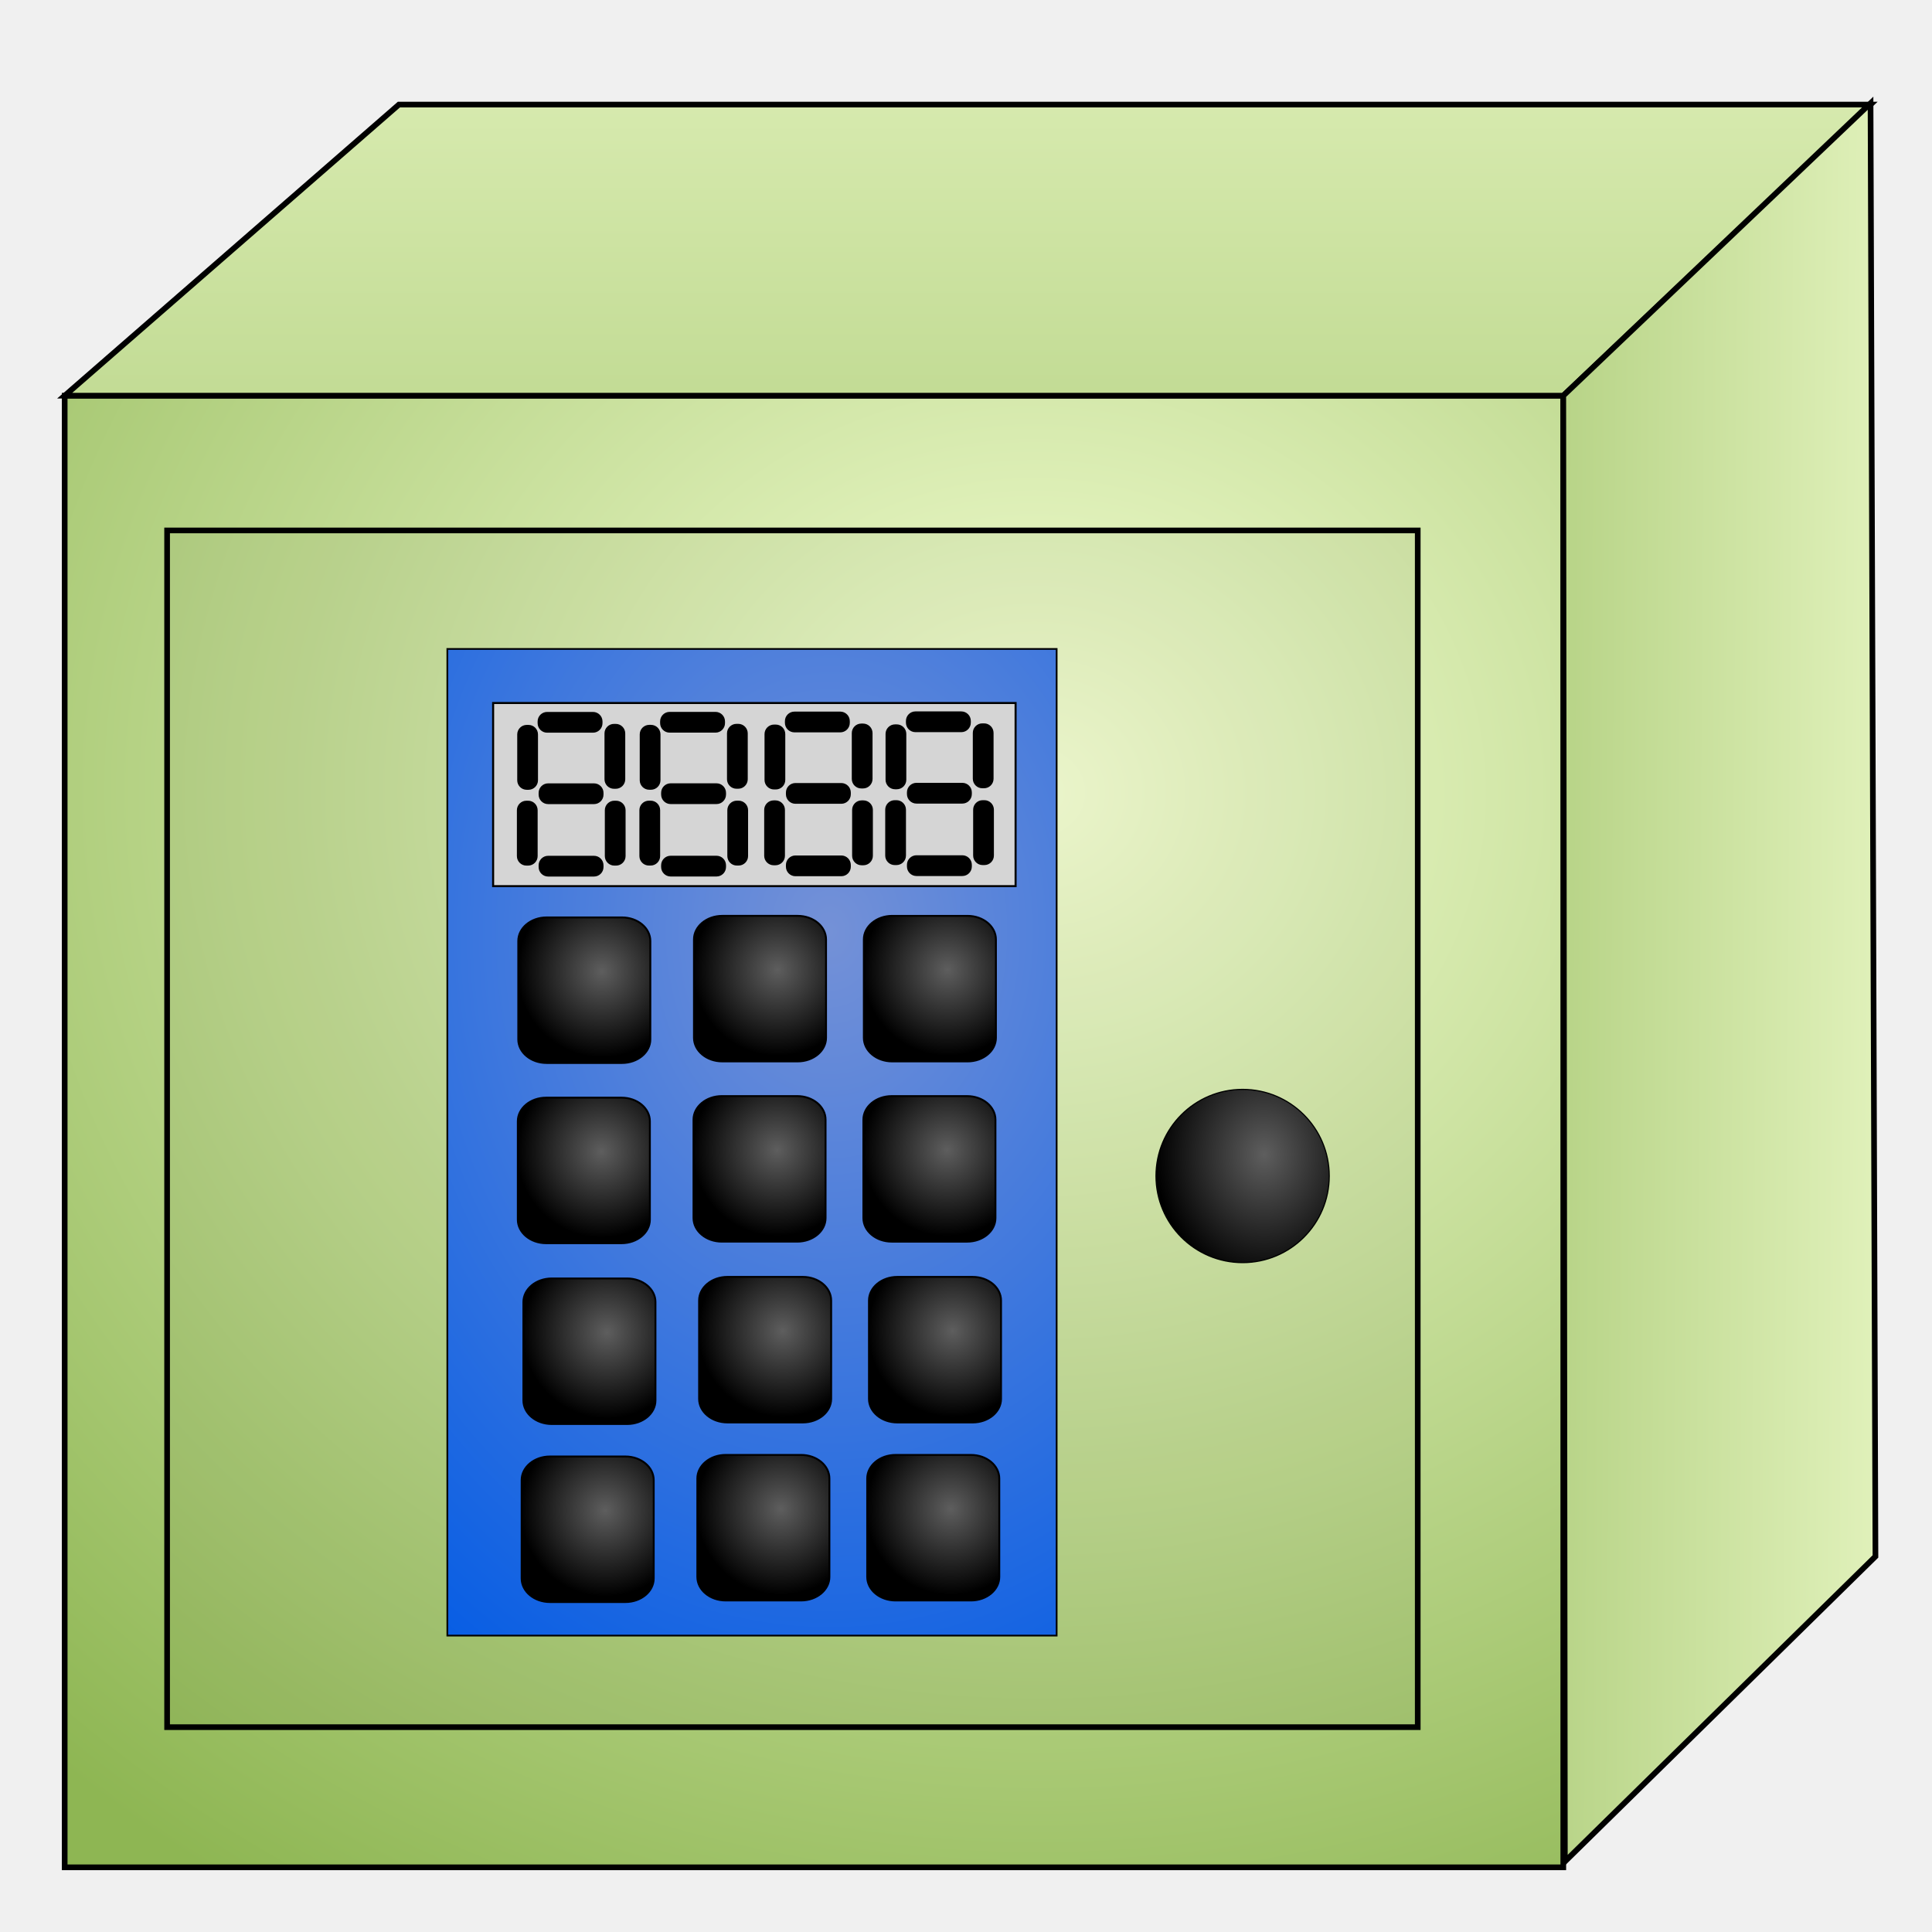
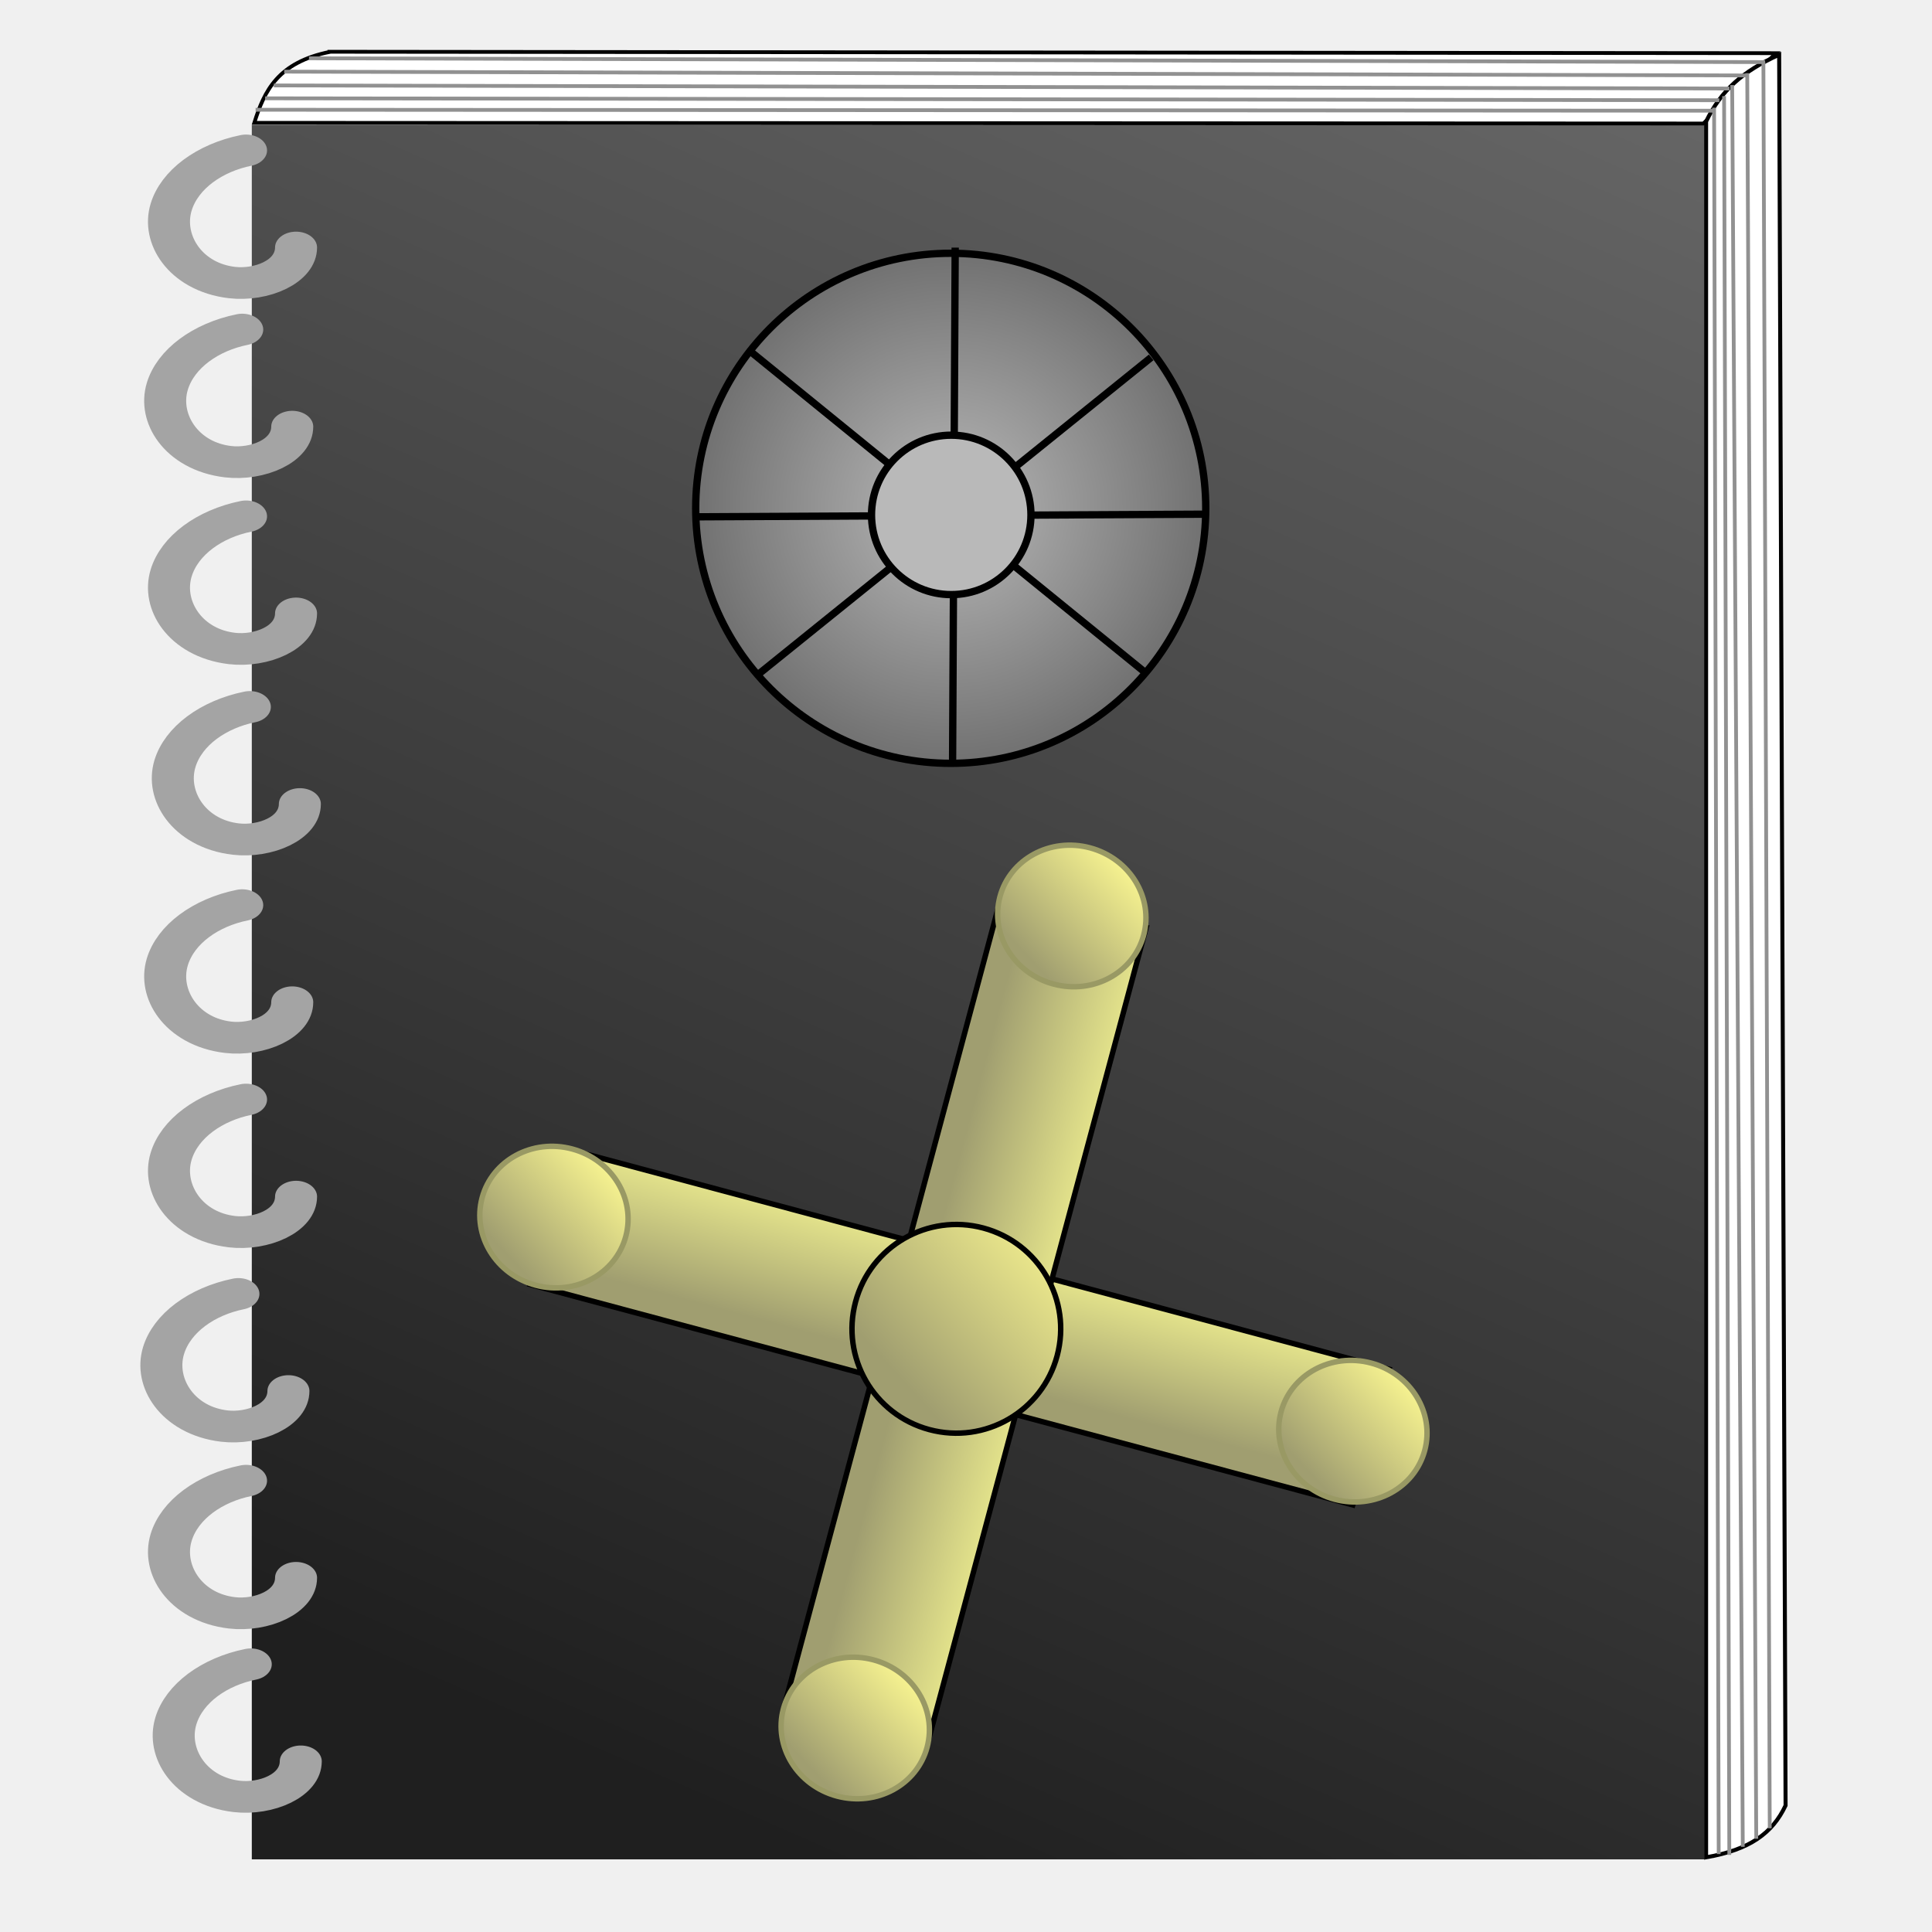
- <svg xmlns="http://www.w3.org/2000/svg" xmlns:ns1="http://www.openswatchbook.org/uri/2009/osb" xmlns:xlink="http://www.w3.org/1999/xlink" width="1024" height="1024" viewBox="0 0 1024 1024" id="svg2" version="1.1">
+ <svg xmlns="http://www.w3.org/2000/svg" xmlns:xlink="http://www.w3.org/1999/xlink" width="512" height="512" viewBox="0 0 512 512" id="svg2" version="1.1">
  <defs id="defs4">
-     <linearGradient id="linearGradient4629" ns1:paint="gradient">
-       <stop id="stop4631" offset="0" style="stop-color:#f4ffd3;stop-opacity:1" />
-       <stop id="stop4633" offset="1" style="stop-color:#8eb653;stop-opacity:1" />
+     <linearGradient id="linearGradient4424">
+       <stop style="stop-color:#a09e70;stop-opacity:1;" offset="0" id="stop4426" />
+       <stop style="stop-color:#fffb93;stop-opacity:1" offset="1" id="stop4428" />
    </linearGradient>
-     <linearGradient ns1:paint="gradient" id="linearGradient4617">
-       <stop style="stop-color:#e1f0b5;stop-opacity:1" offset="0" id="stop4619" />
-       <stop style="stop-color:#93b367;stop-opacity:1" offset="1" id="stop4621" />
+     <linearGradient id="linearGradient4364">
+       <stop style="stop-color:#a09e70;stop-opacity:1" offset="0" id="stop4344" />
+       <stop style="stop-color:#ffff96;stop-opacity:1" offset="1" id="stop4346" />
    </linearGradient>
-     <linearGradient ns1:paint="gradient" id="linearGradient4253">
-       <stop style="stop-color:#7491d7;stop-opacity:1" offset="0" id="stop4255" />
-       <stop style="stop-color:#005ae5;stop-opacity:1" offset="1" id="stop4257" />
+     <linearGradient id="linearGradient4322">
+       <stop style="stop-color:#b9b9b9;stop-opacity:1" offset="0" id="stop4324" />
+       <stop style="stop-color:#717171;stop-opacity:1" offset="1" id="stop4326" />
    </linearGradient>
-     <linearGradient id="linearGradient4164" ns1:paint="gradient">
-       <stop id="stop4243" offset="0" style="stop-color:#fefffb;stop-opacity:1" />
-       <stop id="stop4245" offset="1" style="stop-color:#ddffac;stop-opacity:1" />
+     <linearGradient id="linearGradient4138">
+       <stop style="stop-color:#1f1f1f;stop-opacity:1" offset="0" id="stop4140" />
+       <stop style="stop-color:#8a8a8a;stop-opacity:1" offset="1" id="stop4142" />
    </linearGradient>
-     <linearGradient id="linearGradient4221">
-       <stop style="stop-color:#5e5e5e;stop-opacity:1" offset="0" id="stop4223" />
-       <stop style="stop-color:#000000;stop-opacity:1" offset="1" id="stop4225" />
-     </linearGradient>
-     <linearGradient xlink:href="#linearGradient4629" id="linearGradient4184" x1="946.901" y1="-148.786" x2="946.901" y2="646.648" gradientUnits="userSpaceOnUse" />
-     <linearGradient xlink:href="#linearGradient4629" id="linearGradient4192" x1="1079.499" y1="568.126" x2="651.929" y2="565.269" gradientUnits="userSpaceOnUse" />
-     <radialGradient xlink:href="#linearGradient4221" id="radialGradient4227" cx="694.286" cy="652.362" fx="694.286" fy="652.362" r="46.214" gradientUnits="userSpaceOnUse" gradientTransform="matrix(1.247296,-5.045614e-7,6.0459824e-7,1.494591,-195.9378,-334.7737)" />
-     <radialGradient xlink:href="#linearGradient4253" id="radialGradient4251" cx="445.714" cy="538.771" fx="445.714" fy="538.771" r="223.357" gradientTransform="matrix(1.710613,0.00485358,-0.00620266,2.186091,-319.1214,-657.6376)" gradientUnits="userSpaceOnUse" />
-     <radialGradient xlink:href="#linearGradient4221" id="radialGradient4476" cx="327.143" cy="563.276" fx="327.143" fy="563.276" r="35.5" gradientTransform="matrix(1.261414,0.01980246,-0.02012078,1.28169,-82.34851,-185.2343)" gradientUnits="userSpaceOnUse" />
-     <radialGradient xlink:href="#linearGradient4221" id="radialGradient4476-4" cx="327.143" cy="563.276" fx="327.143" fy="563.276" r="35.5" gradientTransform="matrix(1.261414,0.01980246,-0.02012078,1.28169,10.77414,-186.0669)" gradientUnits="userSpaceOnUse" />
-     <radialGradient xlink:href="#linearGradient4221" id="radialGradient4476-5" cx="327.143" cy="563.276" fx="327.143" fy="563.276" r="35.5" gradientTransform="matrix(1.261414,0.01980246,-0.02012078,1.28169,100.8139,-186.0617)" gradientUnits="userSpaceOnUse" />
-     <radialGradient xlink:href="#linearGradient4221" id="radialGradient4476-5-1" cx="327.143" cy="563.276" fx="327.143" fy="563.276" r="35.5" gradientTransform="matrix(1.261414,0.01980246,-0.02012078,1.28169,100.5686,-90.53379)" gradientUnits="userSpaceOnUse" />
-     <radialGradient xlink:href="#linearGradient4221" id="radialGradient4476-4-9" cx="327.143" cy="563.276" fx="327.143" fy="563.276" r="35.5" gradientTransform="matrix(1.261414,0.01980246,-0.02012078,1.28169,10.52877,-90.53898)" gradientUnits="userSpaceOnUse" />
-     <radialGradient xlink:href="#linearGradient4221" id="radialGradient4476-2" cx="327.143" cy="563.276" fx="327.143" fy="563.276" r="35.5" gradientTransform="matrix(1.261414,0.01980246,-0.02012078,1.28169,-82.59388,-89.70638)" gradientUnits="userSpaceOnUse" />
-     <radialGradient xlink:href="#linearGradient4221" id="radialGradient4476-5-3" cx="327.143" cy="563.276" fx="327.143" fy="563.276" r="35.5" gradientTransform="matrix(1.261414,0.01980246,-0.02012078,1.28169,103.5282,5.295452)" gradientUnits="userSpaceOnUse" />
-     <radialGradient xlink:href="#linearGradient4221" id="radialGradient4476-4-7" cx="327.143" cy="563.276" fx="327.143" fy="563.276" r="35.5" gradientTransform="matrix(1.261414,0.01980246,-0.02012078,1.28169,13.48842,5.290262)" gradientUnits="userSpaceOnUse" />
-     <radialGradient xlink:href="#linearGradient4221" id="radialGradient4476-9" cx="327.143" cy="563.276" fx="327.143" fy="563.276" r="35.5" gradientTransform="matrix(1.261414,0.01980246,-0.02012078,1.28169,-79.63423,6.122862)" gradientUnits="userSpaceOnUse" />
-     <radialGradient xlink:href="#linearGradient4221" id="radialGradient4476-5-16" cx="327.143" cy="563.276" fx="327.143" fy="563.276" r="35.5" gradientTransform="matrix(1.261414,0.01980246,-0.02012078,1.28169,102.5996,99.6526)" gradientUnits="userSpaceOnUse" />
-     <radialGradient xlink:href="#linearGradient4221" id="radialGradient4476-4-1" cx="327.143" cy="563.276" fx="327.143" fy="563.276" r="35.5" gradientTransform="matrix(1.261414,0.01980246,-0.02012078,1.28169,12.55984,99.64741)" gradientUnits="userSpaceOnUse" />
-     <radialGradient xlink:href="#linearGradient4221" id="radialGradient4476-0" cx="327.143" cy="563.276" fx="327.143" fy="563.276" r="35.5" gradientTransform="matrix(1.261414,0.01980246,-0.02012078,1.28169,-80.56281,100.48)" gradientUnits="userSpaceOnUse" />
-     <radialGradient xlink:href="#linearGradient4629" id="radialGradient4637" cx="550.336" cy="464.76" fx="550.336" fy="464.76" r="398.643" gradientTransform="matrix(1.942706,0.01962398,-0.01759854,1.742192,-512.356,-372.2326)" gradientUnits="userSpaceOnUse" />
+     <linearGradient xlink:href="#linearGradient4138" id="linearGradient4144" x1="133.86" y1="988.217" x2="448.998" y2="267.979" gradientUnits="userSpaceOnUse" gradientTransform="translate(-6,6)" />
+     <radialGradient xlink:href="#linearGradient4322" id="radialGradient4328" cx="266.175" cy="709.415" fx="266.175" fy="709.415" r="34.85" gradientUnits="userSpaceOnUse" gradientTransform="matrix(1.939313,0,0,1.939313,-264.2455,-700.711)" />
+     <linearGradient xlink:href="#linearGradient4364" id="linearGradient4348" x1="268.701" y1="853.362" x2="268.701" y2="833.159" gradientUnits="userSpaceOnUse" gradientTransform="matrix(1.212961,0,0,2.141623,153.0295,-1019.901)" />
+     <linearGradient xlink:href="#linearGradient4364" id="linearGradient4348-4" x1="268.701" y1="853.362" x2="268.701" y2="833.159" gradientUnits="userSpaceOnUse" gradientTransform="matrix(1.21273,0,0,2.257614,470.1275,-2391.278)" />
+     <linearGradient xlink:href="#linearGradient4424" id="linearGradient4430" x1="259.109" y1="863.464" x2="282.333" y2="827.098" gradientUnits="userSpaceOnUse" gradientTransform="matrix(1.440702,0,0,1.440702,93.05249,-430.0216)" />
+     <linearGradient xlink:href="#linearGradient4424" id="linearGradient4440-4" x1="338.932" y1="861.423" x2="352.31" y2="840.754" gradientUnits="userSpaceOnUse" gradientTransform="matrix(1.626179,0,0,1.541562,-76.57641,-627.9038)" />
+     <linearGradient xlink:href="#linearGradient4424" id="linearGradient4440-4-9" x1="338.932" y1="861.423" x2="352.31" y2="840.754" gradientUnits="userSpaceOnUse" gradientTransform="matrix(1.626179,0,0,1.541562,30.71263,-515.2996)" />
+     <linearGradient xlink:href="#linearGradient4424" id="linearGradient4440-4-8" x1="338.932" y1="861.423" x2="352.31" y2="840.754" gradientUnits="userSpaceOnUse" gradientTransform="matrix(1.626179,0,0,1.541562,-76.31092,-405.1889)" />
+     <linearGradient xlink:href="#linearGradient4424" id="linearGradient4440-4-7" x1="338.932" y1="861.423" x2="352.31" y2="840.754" gradientUnits="userSpaceOnUse" gradientTransform="matrix(1.626179,0,0,1.541562,-188.4798,-515.2996)" />
  </defs>
-   <g id="layer1" transform="translate(0,-28.36216)">
-     <rect style="fill:url(#radialGradient4637);fill-rule:evenodd;stroke:#000000;stroke-width:3;stroke-linecap:butt;stroke-linejoin:miter;stroke-opacity:1;fill-opacity:1;stroke-miterlimit:4;stroke-dasharray:none" id="rect3344" width="794.286" height="780" x="34.286" y="238.076" />
-     <path style="fill:url(#linearGradient4184);fill-opacity:1;stroke:#000000;stroke-opacity:1;stroke-width:3;stroke-miterlimit:4;stroke-dasharray:none" d="m 211.429,83.791 780,0 -162.857,154.286 -794.286,0 z" id="rect4172" />
-     <path style="fill:url(#linearGradient4192);fill-opacity:1.0;stroke:#000000;stroke-opacity:1;stroke-width:3;stroke-miterlimit:4;stroke-dasharray:none" d="m 828.571,238.076 162.857,-155 2.6,770.236 -164.62,161.733 z" id="rect4175" />
-     <rect style="fill:#000000;fill-opacity:0.04;stroke:#000000;stroke-opacity:1;stroke-width:3;stroke-miterlimit:4;stroke-dasharray:none" id="rect4213" width="662.857" height="634.286" x="88.571" y="309.505" />
-     <rect style="fill:url(#radialGradient4251);fill-opacity:1;stroke:#000000;stroke-width:0.914;stroke-opacity:1" id="rect4215" width="322.943" height="522.943" x="237.1" y="372.319" />
-     <circle style="fill:url(#radialGradient4227);fill-opacity:1;stroke:#000000;stroke-width:0.618;stroke-opacity:1" id="path4219" cx="658.613" cy="651.669" r="45.905" />
-     <rect style="fill:#d5d5d5;fill-opacity:1;stroke:#000000;stroke-width:1.08;stroke-opacity:1" id="rect4259" width="276.919" height="97.063" x="261.367" y="400.974" />
-     <rect style="fill:#000000;fill-opacity:1;stroke:#000000;stroke-width:0.966;stroke-opacity:1" id="rect4261" width="10.034" height="33.427" x="274.626" y="413.06" ry="4.558" />
-     <rect style="fill:#000000;fill-opacity:1;stroke:#000000;stroke-width:0.966;stroke-opacity:1" id="rect4261-9" width="10.034" height="33.427" x="274.447" y="453.238" ry="4.558" />
-     <rect style="fill:#000000;fill-opacity:1;stroke:#000000;stroke-width:0.966;stroke-opacity:1" id="rect4261-1" width="10.034" height="33.427" x="320.876" y="412.524" ry="4.558" />
-     <rect style="fill:#000000;fill-opacity:1;stroke:#000000;stroke-width:0.966;stroke-opacity:1" id="rect4261-9-9" width="10.034" height="33.427" x="321.055" y="453.238" ry="4.558" />
-     <rect style="fill:#000000;fill-opacity:1;stroke:#000000;stroke-width:0.966;stroke-opacity:1" id="rect4261-1-1" width="10.034" height="33.427" x="-416.218" y="285.43" ry="4.558" transform="matrix(0,-1,1,0,0,0)" />
-     <rect style="fill:#000000;fill-opacity:1;stroke:#000000;stroke-width:0.966;stroke-opacity:1" id="rect4261-1-1-5" width="10.034" height="33.427" x="-454.075" y="285.965" ry="4.558" transform="matrix(0,-1,1,0,0,0)" />
-     <rect style="fill:#000000;fill-opacity:1;stroke:#000000;stroke-width:0.966;stroke-opacity:1" id="rect4261-1-1-2" width="10.034" height="33.427" x="-492.468" y="285.965" ry="4.558" transform="matrix(0,-1,1,0,0,0)" />
-     <rect style="fill:#000000;fill-opacity:1;stroke:#000000;stroke-width:0.966;stroke-opacity:1" id="rect4261-7" width="10.034" height="33.427" x="339.554" y="413.034" ry="4.558" />
-     <rect style="fill:#000000;fill-opacity:1;stroke:#000000;stroke-width:0.966;stroke-opacity:1" id="rect4261-9-5" width="10.034" height="33.427" x="339.375" y="453.213" ry="4.558" />
-     <rect style="fill:#000000;fill-opacity:1;stroke:#000000;stroke-width:0.966;stroke-opacity:1" id="rect4261-1-6" width="10.034" height="33.427" x="385.804" y="412.499" ry="4.558" />
-     <rect style="fill:#000000;fill-opacity:1;stroke:#000000;stroke-width:0.966;stroke-opacity:1" id="rect4261-9-9-5" width="10.034" height="33.427" x="385.982" y="453.213" ry="4.558" />
-     <rect style="fill:#000000;fill-opacity:1;stroke:#000000;stroke-width:0.966;stroke-opacity:1" id="rect4261-1-1-8" width="10.034" height="33.427" x="-416.193" y="350.357" ry="4.558" transform="matrix(0,-1,1,0,0,0)" />
-     <rect style="fill:#000000;fill-opacity:1;stroke:#000000;stroke-width:0.966;stroke-opacity:1" id="rect4261-1-1-5-5" width="10.034" height="33.427" x="-454.05" y="350.893" ry="4.558" transform="matrix(0,-1,1,0,0,0)" />
-     <rect style="fill:#000000;fill-opacity:1;stroke:#000000;stroke-width:0.966;stroke-opacity:1" id="rect4261-1-1-2-3" width="10.034" height="33.427" x="-492.443" y="350.893" ry="4.558" transform="matrix(0,-1,1,0,0,0)" />
-     <rect style="fill:#000000;fill-opacity:1;stroke:#000000;stroke-width:0.966;stroke-opacity:1" id="rect4261-94" width="10.034" height="33.427" x="405.698" y="412.886" ry="4.558" />
-     <rect style="fill:#000000;fill-opacity:1;stroke:#000000;stroke-width:0.966;stroke-opacity:1" id="rect4261-9-6" width="10.034" height="33.427" x="405.52" y="453.065" ry="4.558" />
-     <rect style="fill:#000000;fill-opacity:1;stroke:#000000;stroke-width:0.966;stroke-opacity:1" id="rect4261-1-16" width="10.034" height="33.427" x="451.948" y="412.351" ry="4.558" />
-     <rect style="fill:#000000;fill-opacity:1;stroke:#000000;stroke-width:0.966;stroke-opacity:1" id="rect4261-9-9-4" width="10.034" height="33.427" x="452.127" y="453.065" ry="4.558" />
-     <rect style="fill:#000000;fill-opacity:1;stroke:#000000;stroke-width:0.966;stroke-opacity:1" id="rect4261-1-1-6" width="10.034" height="33.427" x="-416.045" y="416.502" ry="4.558" transform="matrix(0,-1,1,0,0,0)" />
-     <rect style="fill:#000000;fill-opacity:1;stroke:#000000;stroke-width:0.966;stroke-opacity:1" id="rect4261-1-1-5-58" width="10.034" height="33.427" x="-453.902" y="417.038" ry="4.558" transform="matrix(0,-1,1,0,0,0)" />
-     <rect style="fill:#000000;fill-opacity:1;stroke:#000000;stroke-width:0.966;stroke-opacity:1" id="rect4261-1-1-2-0" width="10.034" height="33.427" x="-492.295" y="417.038" ry="4.558" transform="matrix(0,-1,1,0,0,0)" />
-     <rect style="fill:#000000;fill-opacity:1;stroke:#000000;stroke-width:0.966;stroke-opacity:1" id="rect4261-94-9" width="10.034" height="33.427" x="469.843" y="412.782" ry="4.558" />
-     <rect style="fill:#000000;fill-opacity:1;stroke:#000000;stroke-width:0.966;stroke-opacity:1" id="rect4261-9-6-9" width="10.034" height="33.427" x="469.664" y="452.96" ry="4.558" />
-     <rect style="fill:#000000;fill-opacity:1;stroke:#000000;stroke-width:0.966;stroke-opacity:1" id="rect4261-1-16-4" width="10.034" height="33.427" x="516.093" y="412.246" ry="4.558" />
-     <rect style="fill:#000000;fill-opacity:1;stroke:#000000;stroke-width:0.966;stroke-opacity:1" id="rect4261-9-9-4-8" width="10.034" height="33.427" x="516.272" y="452.96" ry="4.558" />
-     <rect style="fill:#000000;fill-opacity:1;stroke:#000000;stroke-width:0.966;stroke-opacity:1" id="rect4261-1-1-6-5" width="10.034" height="33.427" x="-415.94" y="480.647" ry="4.558" transform="matrix(0,-1,1,0,0,0)" />
-     <rect style="fill:#000000;fill-opacity:1;stroke:#000000;stroke-width:0.966;stroke-opacity:1" id="rect4261-1-1-5-58-4" width="10.034" height="33.427" x="-453.798" y="481.182" ry="4.558" transform="matrix(0,-1,1,0,0,0)" />
-     <rect style="fill:#000000;fill-opacity:1;stroke:#000000;stroke-width:0.966;stroke-opacity:1" id="rect4261-1-1-2-0-5" width="10.034" height="33.427" x="-492.19" y="481.182" ry="4.558" transform="matrix(0,-1,1,0,0,0)" />
-     <rect style="fill:url(#radialGradient4476);fill-opacity:1;stroke:#000000;stroke-opacity:1" id="rect4468" width="70" height="77.143" x="274.695" y="514.618" ry="12.5" rx="15" />
-     <rect style="fill:url(#radialGradient4476-4);fill-opacity:1;stroke:#000000;stroke-opacity:1" id="rect4468-5" width="70" height="77.143" x="367.817" y="513.786" ry="12.5" rx="15" />
-     <rect style="fill:url(#radialGradient4476-5);fill-opacity:1;stroke:#000000;stroke-opacity:1" id="rect4468-4" width="70" height="77.143" x="457.857" y="513.791" ry="12.5" rx="15" />
-     <rect style="fill:url(#radialGradient4476-2);fill-opacity:1;stroke:#000000;stroke-opacity:1" id="rect4468-6" width="70" height="77.143" x="274.449" y="610.146" ry="12.5" rx="15" />
-     <rect style="fill:url(#radialGradient4476-4-9);fill-opacity:1;stroke:#000000;stroke-opacity:1" id="rect4468-5-0" width="70" height="77.143" x="367.572" y="609.313" ry="12.5" rx="15" />
-     <rect style="fill:url(#radialGradient4476-5-1);fill-opacity:1;stroke:#000000;stroke-opacity:1" id="rect4468-4-8" width="70" height="77.143" x="457.612" y="609.319" ry="12.5" rx="15" />
-     <rect style="fill:url(#radialGradient4476-9);fill-opacity:1;stroke:#000000;stroke-opacity:1" id="rect4468-1" width="70" height="77.143" x="277.409" y="705.975" ry="12.5" rx="15" />
-     <rect style="fill:url(#radialGradient4476-4-7);fill-opacity:1;stroke:#000000;stroke-opacity:1" id="rect4468-5-5" width="70" height="77.143" x="370.532" y="705.143" ry="12.5" rx="15" />
-     <rect style="fill:url(#radialGradient4476-5-3);fill-opacity:1;stroke:#000000;stroke-opacity:1" id="rect4468-4-9" width="70" height="77.143" x="460.571" y="705.148" ry="12.5" rx="15" />
-     <rect style="fill:url(#radialGradient4476-0);fill-opacity:1;stroke:#000000;stroke-opacity:1" id="rect4468-67" width="70" height="77.143" x="276.48" y="800.332" ry="12.5" rx="15" />
-     <rect style="fill:url(#radialGradient4476-4-1);fill-opacity:1;stroke:#000000;stroke-opacity:1" id="rect4468-5-4" width="70" height="77.143" x="369.603" y="799.5" ry="12.5" rx="15" />
-     <rect style="fill:url(#radialGradient4476-5-16);fill-opacity:1;stroke:#000000;stroke-opacity:1" id="rect4468-4-3" width="70" height="77.143" x="459.643" y="799.505" ry="12.5" rx="15" />
+   <g id="layer1" transform="translate(0,-540.3622)">
+     <rect style="fill:url(#linearGradient4144);fill-opacity:1;stroke:none;stroke-width:3;stroke-miterlimit:4;stroke-dasharray:none;stroke-opacity:1" id="rect4136" width="384.868" height="459.619" x="66.731" y="573.489" />
+     <path style="opacity:1;fill:#ffffff;fill-opacity:1;stroke:#000000;stroke-width:1;stroke-miterlimit:4;stroke-dasharray:none;stroke-opacity:1" d="M 87.571,554.076 470.677,554.455 451.411,573.094 67.393,572.916 c 2.648,-8.438 6.206,-16.064 20.179,-18.839 z" id="rect4158" />
+     <path style="opacity:1;fill:#ffffff;fill-opacity:1;stroke:#000000;stroke-width:1.061;stroke-miterlimit:4;stroke-dasharray:none;stroke-opacity:1" d="m 452.135,572.572 c 3.939,-8.197 9.701,-13.352 19.36,-17.703 l 1.7,463.966 c -3.467,7.368 -9.535,11.741 -21.06,13.737 z" id="rect4166" />
+     <path style="fill:none;fill-rule:evenodd;stroke:#919191;stroke-width:0.999px;stroke-linecap:butt;stroke-linejoin:miter;stroke-opacity:1" d="m 67.741,569.448 386.131,0.253" id="path4169" />
+     <path style="fill:none;fill-rule:evenodd;stroke:#919191;stroke-width:1px;stroke-linecap:butt;stroke-linejoin:miter;stroke-opacity:1" d="m 70.267,566.418 385.373,0.505" id="path4171" />
+     <path style="fill:none;fill-rule:evenodd;stroke:#919191;stroke-width:1px;stroke-linecap:butt;stroke-linejoin:miter;stroke-opacity:1" d="m 72.571,563.005 385.758,0.819" id="path4173" />
+     <path style="fill:none;fill-rule:evenodd;stroke:#919191;stroke-width:1px;stroke-linecap:butt;stroke-linejoin:miter;stroke-opacity:1" d="m 75.317,559.347 387.394,1.01" id="path4175" />
+     <path style="fill:none;fill-rule:evenodd;stroke:#919191;stroke-width:1px;stroke-linecap:butt;stroke-linejoin:miter;stroke-opacity:1" d="m 81.883,555.811 385.878,1.01" id="path4177" />
+     <path style="fill:none;fill-rule:evenodd;stroke:#919191;stroke-width:1px;stroke-linecap:butt;stroke-linejoin:miter;stroke-opacity:1" d="m 454.253,568.903 1.219,462.821" id="path4179" />
+     <path style="fill:none;fill-rule:evenodd;stroke:#919191;stroke-width:1px;stroke-linecap:butt;stroke-linejoin:miter;stroke-opacity:1" d="m 456.9,565.837 1.385,466.097" id="path4181" />
+     <path style="fill:none;fill-rule:evenodd;stroke:#919191;stroke-width:1px;stroke-linecap:butt;stroke-linejoin:miter;stroke-opacity:1" d="m 459.043,562.9 2.814,466.89" id="path4183" />
+     <path style="fill:none;fill-rule:evenodd;stroke:#919191;stroke-width:1px;stroke-linecap:butt;stroke-linejoin:miter;stroke-opacity:1" d="m 463.033,559.747 2.395,467.901" id="path4185" />
+     <path style="fill:none;fill-rule:evenodd;stroke:#919191;stroke-width:1px;stroke-linecap:butt;stroke-linejoin:miter;stroke-opacity:1" d="M 467.319,556.724 469,1024.877" id="path4187" />
+     <circle style="opacity:1;fill:url(#radialGradient4328);fill-opacity:1;stroke:#000000;stroke-width:1.939;stroke-linecap:round;stroke-miterlimit:4;stroke-dasharray:none;stroke-opacity:1" id="path4320" cx="251.952" cy="675.068" r="67.586" />
+     <path style="fill:none;fill-rule:evenodd;stroke:#000000;stroke-width:1.939px;stroke-linecap:butt;stroke-linejoin:miter;stroke-opacity:1" d="m 199.112,633.685 103.892,84.499" id="path4330" />
+     <path style="fill:none;fill-rule:evenodd;stroke:#000000;stroke-width:1.939px;stroke-linecap:butt;stroke-linejoin:miter;stroke-opacity:1" d="M 305.081,635.07 201.19,718.876" id="path4332" />
+     <path style="fill:none;fill-rule:evenodd;stroke:#000000;stroke-width:1.939px;stroke-linecap:butt;stroke-linejoin:miter;stroke-opacity:1" d="m 253.136,605.98 -0.693,136.445" id="path4334" />
+     <path style="fill:none;fill-rule:evenodd;stroke:#000000;stroke-width:1.939px;stroke-linecap:butt;stroke-linejoin:miter;stroke-opacity:1" d="m 185.26,677.319 134.367,-0.693" id="path4336" />
+     <circle style="opacity:1;fill:#b9b9b9;fill-opacity:1;stroke:#000000;stroke-width:1.939;stroke-linecap:round;stroke-miterlimit:4;stroke-dasharray:none;stroke-opacity:1" id="path4338" cx="252.087" cy="676.815" r="21.125" />
+     <rect style="opacity:1;fill:url(#linearGradient4348);fill-opacity:1;stroke:#000000;stroke-width:1.441;stroke-linecap:round;stroke-miterlimit:4;stroke-dasharray:none;stroke-opacity:1" id="rect4340" width="225.695" height="37.209" x="363.655" y="777.176" transform="matrix(0.9659258,0.258819,-0.258819,0.9659258,0,0)" />
+     <rect style="opacity:1;fill:url(#linearGradient4348-4);fill-opacity:1;stroke:#000000;stroke-width:1.441;stroke-linecap:round;stroke-miterlimit:4;stroke-dasharray:none;stroke-opacity:1" id="rect4340-9" width="225.652" height="39.224" x="680.713" y="-496.871" transform="matrix(-0.258819,0.9659258,-0.9659258,-0.258819,0,0)" />
+     <circle style="opacity:1;fill:url(#linearGradient4430);fill-opacity:1;stroke:#000000;stroke-width:1.441;stroke-linecap:round;stroke-miterlimit:4;stroke-dasharray:none;stroke-opacity:1" id="path4414" cx="475.804" cy="796.508" r="27.651" transform="matrix(0.9659258,0.258819,-0.258819,0.9659258,0,0)" />
+     <ellipse style="opacity:1;fill:url(#linearGradient4440-4);fill-opacity:1;stroke:#999964;stroke-width:1.441;stroke-linecap:round;stroke-miterlimit:4;stroke-dasharray:none;stroke-opacity:1" id="path4432-9" cx="477.043" cy="682.904" rx="19.712" ry="18.687" transform="matrix(0.9659258,0.258819,-0.258819,0.9659258,0,0)" />
+     <ellipse style="opacity:1;fill:url(#linearGradient4440-4-9);fill-opacity:1;stroke:#999964;stroke-width:1.441;stroke-linecap:round;stroke-miterlimit:4;stroke-dasharray:none;stroke-opacity:1" id="path4432-9-5" cx="584.332" cy="795.508" rx="19.712" ry="18.687" transform="matrix(0.9659258,0.258819,-0.258819,0.9659258,0,0)" />
+     <ellipse style="opacity:1;fill:url(#linearGradient4440-4-8);fill-opacity:1;stroke:#999964;stroke-width:1.441;stroke-linecap:round;stroke-miterlimit:4;stroke-dasharray:none;stroke-opacity:1" id="path4432-9-1" cx="477.308" cy="905.619" rx="19.712" ry="18.687" transform="matrix(0.9659258,0.258819,-0.258819,0.9659258,0,0)" />
+     <ellipse style="opacity:1;fill:url(#linearGradient4440-4-7);fill-opacity:1;stroke:#999964;stroke-width:1.441;stroke-linecap:round;stroke-miterlimit:4;stroke-dasharray:none;stroke-opacity:1" id="path4432-9-6" cx="365.139" cy="795.508" rx="19.712" ry="18.687" transform="matrix(0.9659258,0.258819,-0.258819,0.9659258,0,0)" />
+     <path style="fill:none;fill-rule:evenodd;stroke:#a4a4a4;stroke-width:11;stroke-linecap:round;stroke-linejoin:miter;stroke-miterlimit:4;stroke-dasharray:none;stroke-opacity:1" id="path4550" d="m 83.544,1012.106 c -0.014,8.521 -9.19,13.348 -16.795,12.165 -12.076,-1.878 -18.477,-14.908 -15.917,-26.15 2.206,-9.691 10.134,-17.179 19.618,-19.728" transform="matrix(1.012136,0,0,0.7632384,-4.852328,234.6612)" />
+     <path style="fill:none;fill-rule:evenodd;stroke:#a4a4a4;stroke-width:11;stroke-linecap:round;stroke-linejoin:miter;stroke-miterlimit:4;stroke-dasharray:none;stroke-opacity:1" id="path4550-0" d="m 83.544,1012.106 c -0.014,8.521 -9.19,13.348 -16.795,12.165 -12.076,-1.878 -18.477,-14.908 -15.917,-26.15 2.206,-9.691 10.134,-17.179 19.618,-19.728" transform="matrix(1.012136,0,0,0.7632384,-6.101279,186.0175)" />
+     <path style="fill:none;fill-rule:evenodd;stroke:#a4a4a4;stroke-width:11;stroke-linecap:round;stroke-linejoin:miter;stroke-miterlimit:4;stroke-dasharray:none;stroke-opacity:1" id="path4550-8" d="m 83.544,1012.106 c -0.014,8.521 -9.19,13.348 -16.795,12.165 -12.076,-1.878 -18.477,-14.908 -15.917,-26.15 2.206,-9.691 10.134,-17.179 19.618,-19.728" transform="matrix(1.012136,0,0,0.7632384,-8.121584,136.52)" />
+     <path style="fill:none;fill-rule:evenodd;stroke:#a4a4a4;stroke-width:11;stroke-linecap:round;stroke-linejoin:miter;stroke-miterlimit:4;stroke-dasharray:none;stroke-opacity:1" id="path4550-2" d="m 83.544,1012.106 c -0.014,8.521 -9.19,13.348 -16.795,12.165 -12.076,-1.878 -18.477,-14.908 -15.917,-26.15 2.206,-9.691 10.134,-17.179 19.618,-19.728" transform="matrix(1.012136,0,0,0.7632384,-6.101279,85.00227)" />
+     <path style="fill:none;fill-rule:evenodd;stroke:#a4a4a4;stroke-width:11;stroke-linecap:round;stroke-linejoin:miter;stroke-miterlimit:4;stroke-dasharray:none;stroke-opacity:1" id="path4550-87" d="m 83.544,1012.106 c -0.014,8.521 -9.19,13.348 -16.795,12.165 -12.076,-1.878 -18.477,-14.908 -15.917,-26.15 2.206,-9.691 10.134,-17.179 19.618,-19.728" transform="matrix(1.012136,0,0,0.7632384,-7.111433,33.48449)" />
+     <path style="fill:none;fill-rule:evenodd;stroke:#a4a4a4;stroke-width:11;stroke-linecap:round;stroke-linejoin:miter;stroke-miterlimit:4;stroke-dasharray:none;stroke-opacity:1" id="path4550-3" d="m 83.544,1012.106 c -0.014,8.521 -9.19,13.348 -16.795,12.165 -12.076,-1.878 -18.477,-14.908 -15.917,-26.15 2.206,-9.691 10.134,-17.179 19.618,-19.728" transform="matrix(1.012136,0,0,0.7632384,-5.091122,-19.04344)" />
+     <path style="fill:none;fill-rule:evenodd;stroke:#a4a4a4;stroke-width:11;stroke-linecap:round;stroke-linejoin:miter;stroke-miterlimit:4;stroke-dasharray:none;stroke-opacity:1" id="path4550-4" d="m 83.544,1012.106 c -0.014,8.521 -9.19,13.348 -16.795,12.165 -12.076,-1.878 -18.477,-14.908 -15.917,-26.15 2.206,-9.691 10.134,-17.179 19.618,-19.728" transform="matrix(1.012136,0,0,0.7632384,-6.101282,-69.55106)" />
+     <path style="fill:none;fill-rule:evenodd;stroke:#a4a4a4;stroke-width:11;stroke-linecap:round;stroke-linejoin:miter;stroke-miterlimit:4;stroke-dasharray:none;stroke-opacity:1" id="path4550-38" d="m 83.544,1012.106 c -0.014,8.521 -9.19,13.348 -16.795,12.165 -12.076,-1.878 -18.477,-14.908 -15.917,-26.15 2.206,-9.691 10.134,-17.179 19.618,-19.728" transform="matrix(1.012136,0,0,0.7632384,-7.111428,-119.0485)" />
+     <path style="fill:none;fill-rule:evenodd;stroke:#a4a4a4;stroke-width:11;stroke-linecap:round;stroke-linejoin:miter;stroke-miterlimit:4;stroke-dasharray:none;stroke-opacity:1" id="path4550-43" d="m 83.544,1012.106 c -0.014,8.521 -9.19,13.348 -16.795,12.165 -12.076,-1.878 -18.477,-14.908 -15.917,-26.15 2.206,-9.691 10.134,-17.179 19.618,-19.728" transform="matrix(1.012136,0,0,0.7632384,-6.101279,-166.5257)" />
  </g>
</svg>
